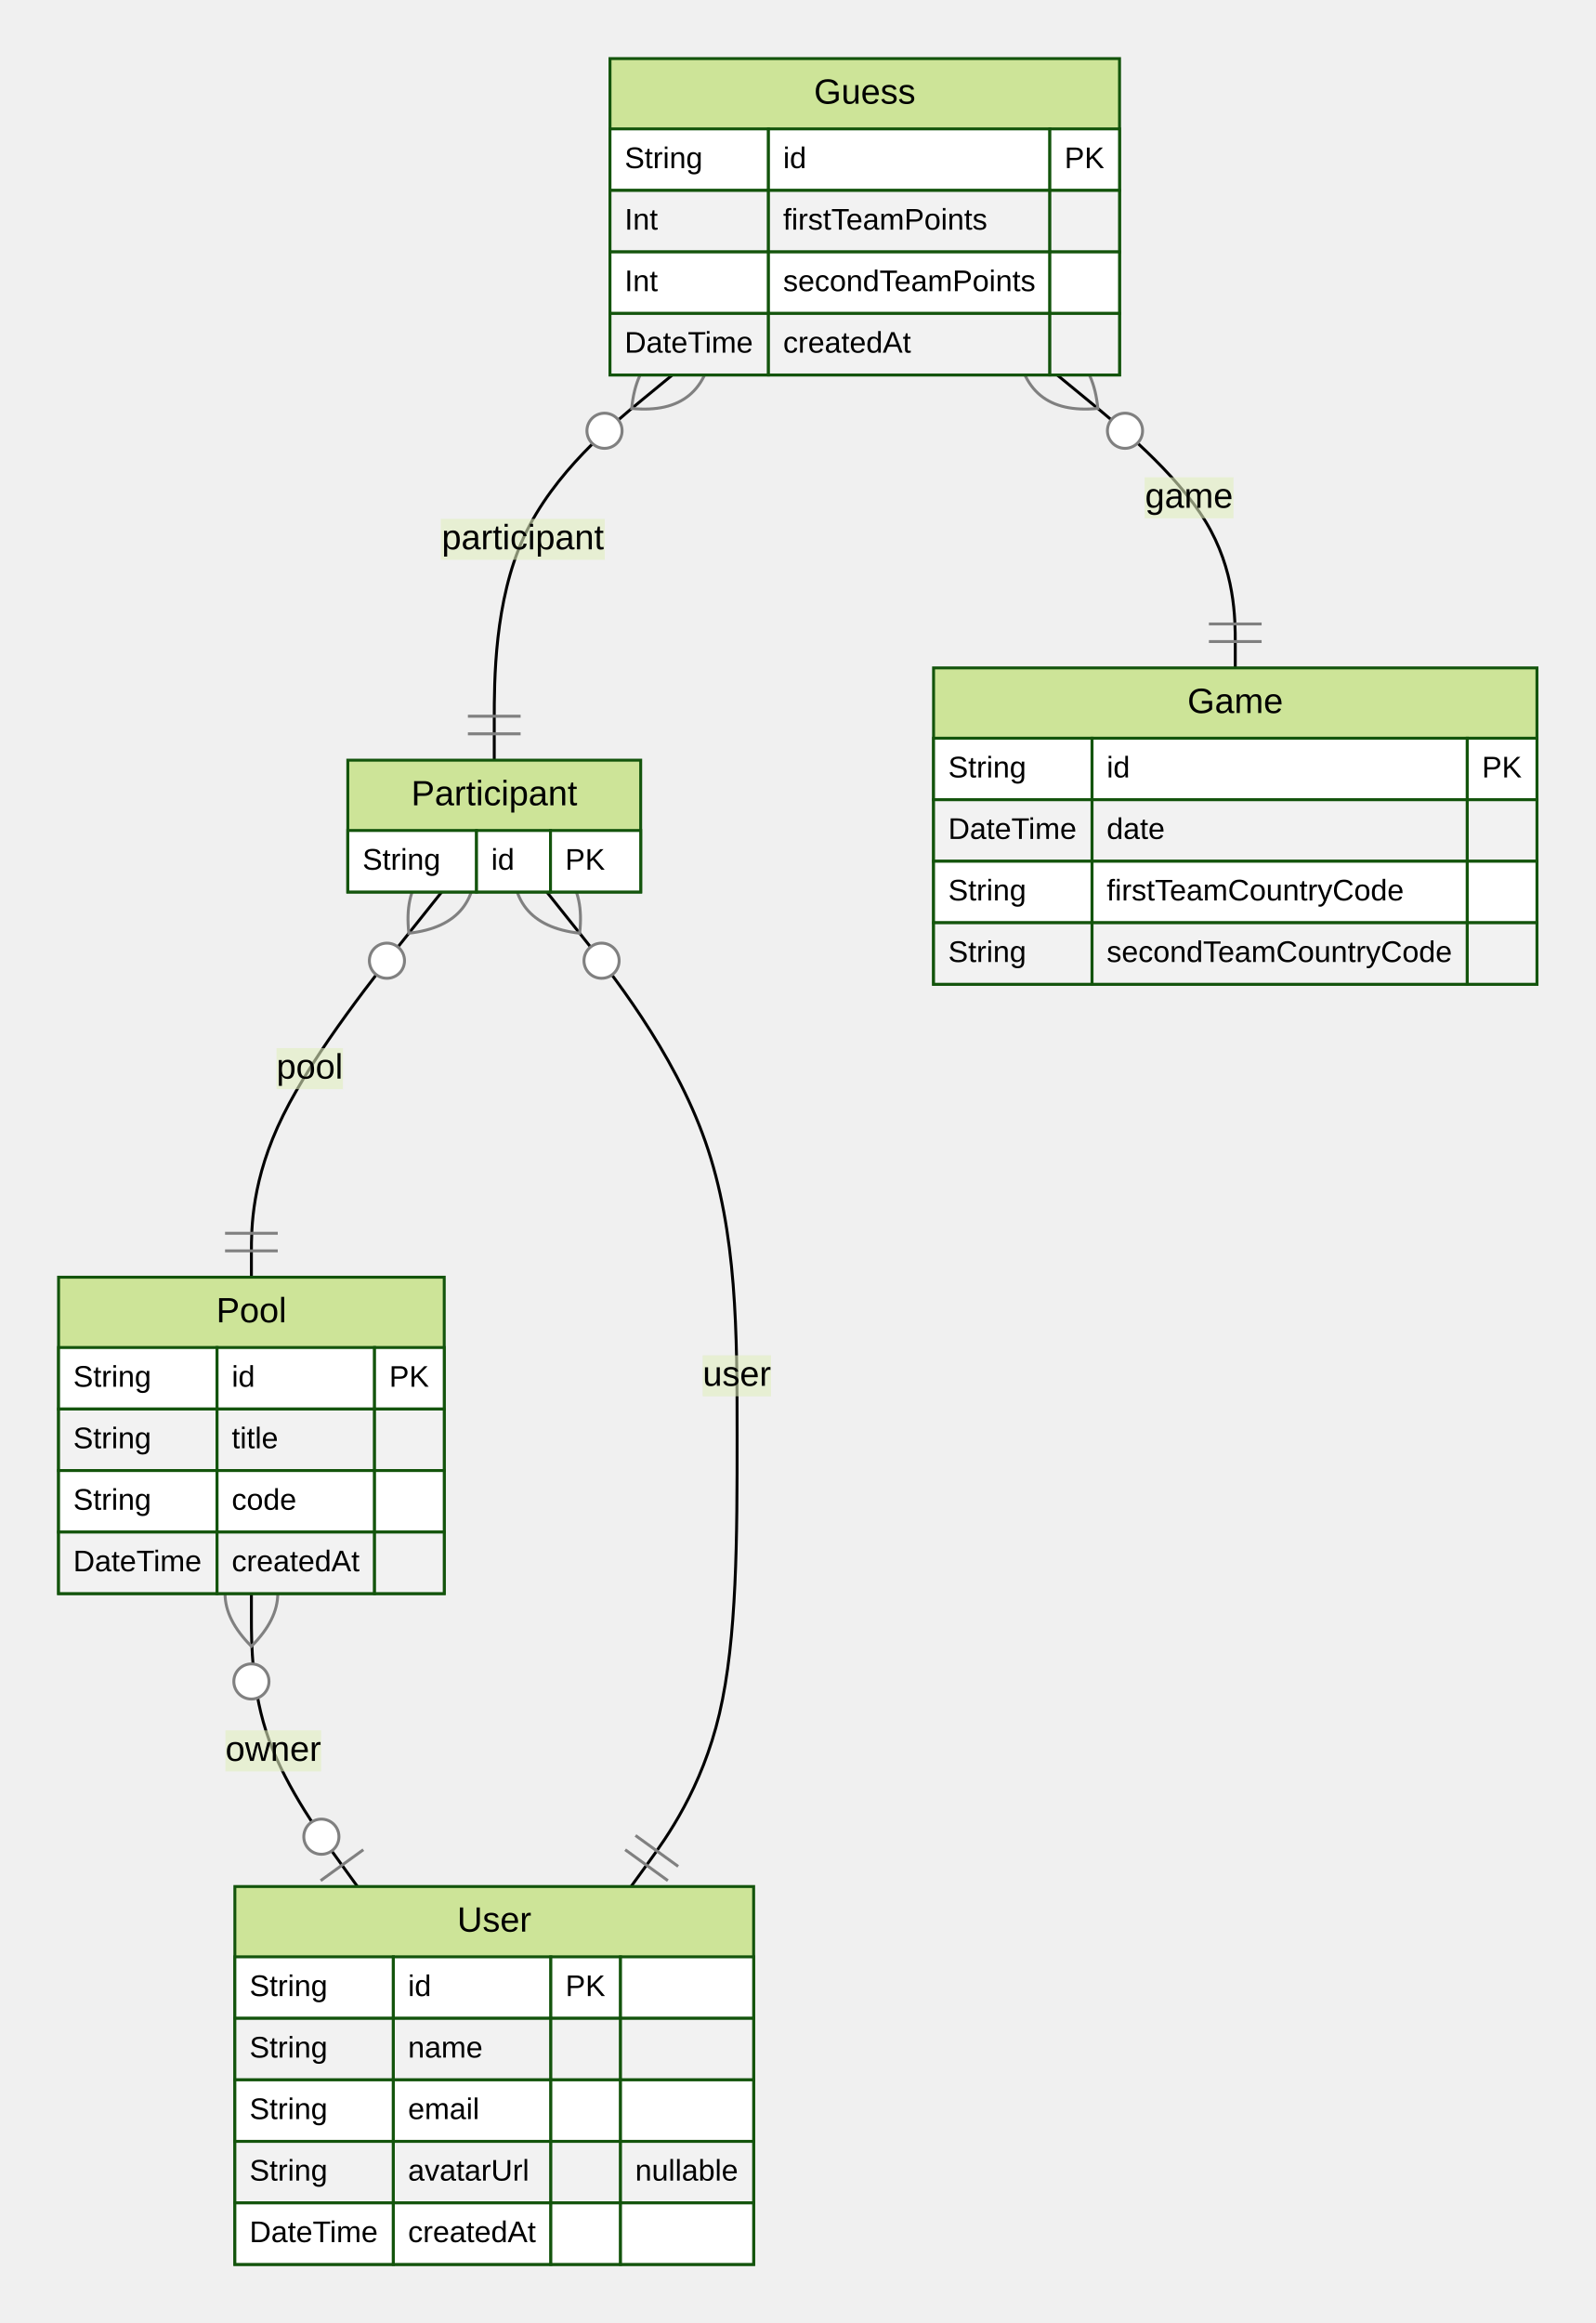
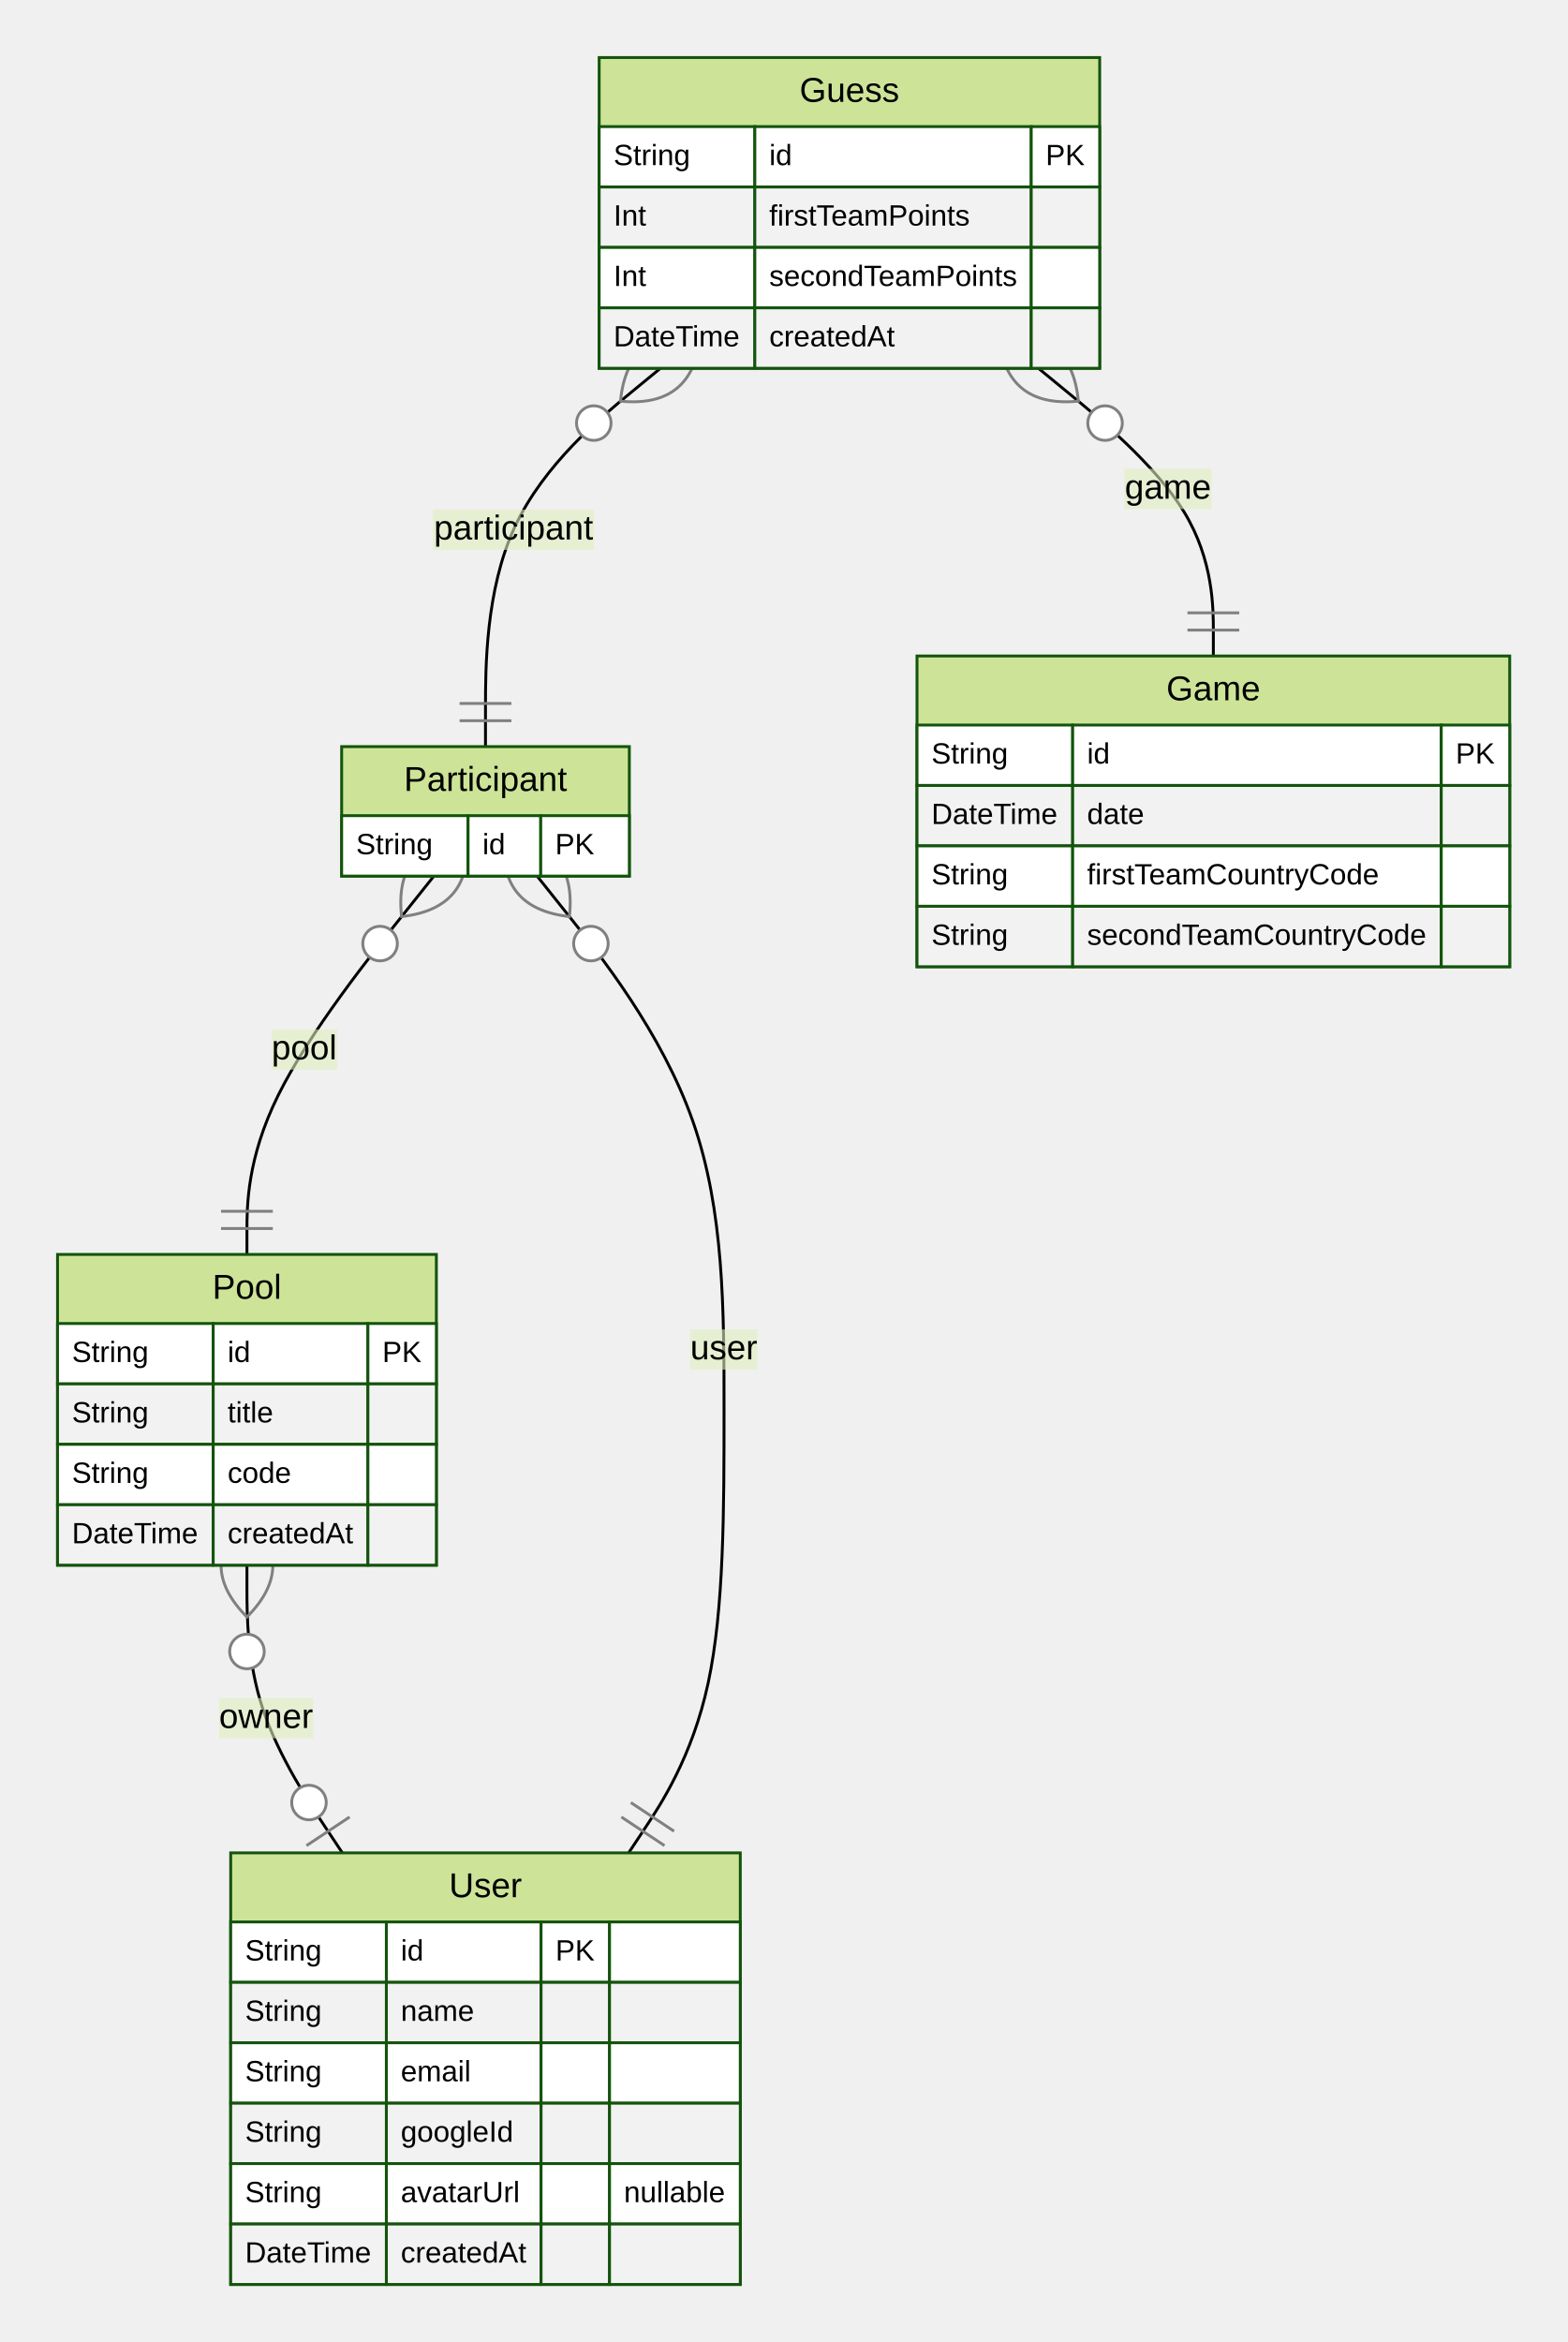
- <svg xmlns="http://www.w3.org/2000/svg" aria-labelledby="chart-title-mermaid-0 chart-desc-mermaid-0" role="img" viewBox="0 0 544.791 793" style="max-width: 544.791px; background-color: white;" width="100%" id="mermaid-0">
+ <svg xmlns="http://www.w3.org/2000/svg" aria-labelledby="chart-title-mermaid-0 chart-desc-mermaid-0" role="img" viewBox="0 0 544.791 814" style="max-width: 544.791px; background-color: white;" width="100%" id="mermaid-0">
  <style>#mermaid-0 {font-family:"trebuchet ms",verdana,arial,sans-serif;font-size:16px;fill:#000000;}#mermaid-0 .error-icon{fill:#552222;}#mermaid-0 .error-text{fill:#552222;stroke:#552222;}#mermaid-0 .edge-thickness-normal{stroke-width:2px;}#mermaid-0 .edge-thickness-thick{stroke-width:3.5px;}#mermaid-0 .edge-pattern-solid{stroke-dasharray:0;}#mermaid-0 .edge-pattern-dashed{stroke-dasharray:3;}#mermaid-0 .edge-pattern-dotted{stroke-dasharray:2;}#mermaid-0 .marker{fill:#000000;stroke:#000000;}#mermaid-0 .marker.cross{stroke:#000000;}#mermaid-0 svg{font-family:"trebuchet ms",verdana,arial,sans-serif;font-size:16px;}#mermaid-0 .entityBox{fill:#cde498;stroke:#13540c;}#mermaid-0 .attributeBoxOdd{fill:#ffffff;stroke:#13540c;}#mermaid-0 .attributeBoxEven{fill:#f2f2f2;stroke:#13540c;}#mermaid-0 .relationshipLabelBox{fill:hsl(78.158, 58.462%, 84.51%);opacity:0.7;background-color:hsl(78.158, 58.462%, 84.51%);}#mermaid-0 .relationshipLabelBox rect{opacity:0.5;}#mermaid-0 .relationshipLine{stroke:#000000;}#mermaid-0 :root{--mermaid-font-family:"trebuchet ms",verdana,arial,sans-serif;}</style>
  <g />
  <defs>
    <marker orient="auto" markerHeight="18" markerWidth="18" refY="9" refX="0" id="ONLY_ONE_START">
      <path d="M9,0 L9,18 M15,0 L15,18" fill="none" stroke="gray" />
    </marker>
  </defs>
  <defs>
    <marker orient="auto" markerHeight="18" markerWidth="18" refY="9" refX="18" id="ONLY_ONE_END">
      <path d="M3,0 L3,18 M9,0 L9,18" fill="none" stroke="gray" />
    </marker>
  </defs>
  <defs>
    <marker orient="auto" markerHeight="18" markerWidth="30" refY="9" refX="0" id="ZERO_OR_ONE_START">
      <circle r="6" cy="9" cx="21" fill="white" stroke="gray" />
      <path d="M9,0 L9,18" fill="none" stroke="gray" />
    </marker>
  </defs>
  <defs>
    <marker orient="auto" markerHeight="18" markerWidth="30" refY="9" refX="30" id="ZERO_OR_ONE_END">
      <circle r="6" cy="9" cx="9" fill="white" stroke="gray" />
      <path d="M21,0 L21,18" fill="none" stroke="gray" />
    </marker>
  </defs>
  <defs>
    <marker orient="auto" markerHeight="36" markerWidth="45" refY="18" refX="18" id="ONE_OR_MORE_START">
      <path d="M0,18 Q 18,0 36,18 Q 18,36 0,18 M42,9 L42,27" fill="none" stroke="gray" />
    </marker>
  </defs>
  <defs>
    <marker orient="auto" markerHeight="36" markerWidth="45" refY="18" refX="27" id="ONE_OR_MORE_END">
      <path d="M3,9 L3,27 M9,18 Q27,0 45,18 Q27,36 9,18" fill="none" stroke="gray" />
    </marker>
  </defs>
  <defs>
    <marker orient="auto" markerHeight="36" markerWidth="57" refY="18" refX="18" id="ZERO_OR_MORE_START">
      <circle r="6" cy="18" cx="48" fill="white" stroke="gray" />
      <path d="M0,18 Q18,0 36,18 Q18,36 0,18" fill="none" stroke="gray" />
    </marker>
  </defs>
  <defs>
    <marker orient="auto" markerHeight="36" markerWidth="57" refY="18" refX="39" id="ZERO_OR_MORE_END">
      <circle r="6" cy="18" cx="9" fill="white" stroke="gray" />
      <path d="M21,18 Q39,0 57,18 Q39,36 21,18" fill="none" stroke="gray" />
    </marker>
  </defs>
-   <path marker-start="url(#ZERO_OR_MORE_START)" marker-end="url(#ZERO_OR_ONE_END)" fill="none" stroke="gray" d="M85.841,544L85.841,552.333C85.841,560.667,85.841,577.333,91.876,594C97.911,610.667,109.981,627.333,116.016,635.667L122.051,644" class="er relationshipLine" />
+   <path marker-start="url(#ZERO_OR_MORE_START)" marker-end="url(#ZERO_OR_ONE_END)" fill="none" stroke="gray" d="M85.841,544L85.841,552.333C85.841,560.667,85.841,577.333,91.37,594C96.898,610.667,107.954,627.333,113.482,635.667L119.01,644" class="er relationshipLine" />
  <path marker-start="url(#ZERO_OR_MORE_START)" marker-end="url(#ONLY_ONE_END)" fill="none" stroke="gray" d="M150.823,304.5L139.992,318.083C129.162,331.667,107.502,358.833,96.672,380.75C85.841,402.667,85.841,419.333,85.841,427.667L85.841,436" class="er relationshipLine" />
-   <path marker-start="url(#ZERO_OR_MORE_START)" marker-end="url(#ONLY_ONE_END)" fill="none" stroke="gray" d="M186.702,304.5L197.532,318.083C208.362,331.667,230.023,358.833,240.853,389.75C251.683,420.667,251.683,455.333,251.683,490C251.683,524.667,251.683,559.333,245.648,585C239.613,610.667,227.543,627.333,221.508,635.667L215.473,644" class="er relationshipLine" />
+   <path marker-start="url(#ZERO_OR_MORE_START)" marker-end="url(#ONLY_ONE_END)" fill="none" stroke="gray" d="M186.702,304.5L197.532,318.083C208.362,331.667,230.023,358.833,240.853,389.75C251.683,420.667,251.683,455.333,251.683,490C251.683,524.667,251.683,559.333,246.155,585C240.627,610.667,229.571,627.333,224.043,635.667L218.515,644" class="er relationshipLine" />
  <path marker-start="url(#ZERO_OR_MORE_START)" marker-end="url(#ONLY_ONE_END)" fill="none" stroke="gray" d="M229.583,128L219.446,136.333C209.309,144.667,189.036,161.333,178.899,183.25C168.762,205.167,168.762,232.333,168.762,245.917L168.762,259.5" class="er relationshipLine" />
  <path marker-start="url(#ZERO_OR_MORE_START)" marker-end="url(#ONLY_ONE_END)" fill="none" stroke="gray" d="M360.956,128L371.093,136.333C381.23,144.667,401.503,161.333,411.64,178C421.777,194.667,421.777,211.333,421.777,219.667L421.777,228" class="er relationshipLine" />
  <g transform="translate(20,436 )" id="Pool">
    <rect height="108" width="131.683" y="0" x="0" stroke="gray" fill-opacity="100%" fill="honeydew" class="er entityBox" />
    <text transform="translate(65.84149,12)" style="font-family: &quot;trebuchet ms&quot;, verdana, arial, sans-serif;; font-size: 12px" text-anchor="middle" dominant-baseline="middle" y="0" x="0" id="entity-Pool" class="er entityLabel">Pool</text>
    <rect height="21" width="54.113" y="24" x="0" stroke="gray" fill-opacity="100%" fill="honeydew" class="er attributeBoxOdd" />
    <text transform="translate(5,34.5)" style="font-family: &quot;trebuchet ms&quot;, verdana, arial, sans-serif;; font-size: 10.2px" text-anchor="left" dominant-baseline="middle" y="0" x="0" id="entity-Pool-attr-1-type" class="er entityLabel">String</text>
    <rect height="21" width="53.775" y="24" x="54.113" stroke="gray" fill-opacity="100%" fill="honeydew" class="er attributeBoxOdd" />
    <text transform="translate(59.11313,34.5)" style="font-family: &quot;trebuchet ms&quot;, verdana, arial, sans-serif;; font-size: 10.2px" text-anchor="left" dominant-baseline="middle" y="0" x="0" id="entity-Pool-attr-1-name" class="er entityLabel">id</text>
    <rect height="21" width="23.795" y="24" x="107.888" stroke="gray" fill-opacity="100%" fill="honeydew" class="er attributeBoxOdd" />
    <text transform="translate(112.888,34.5)" style="font-family: &quot;trebuchet ms&quot;, verdana, arial, sans-serif;; font-size: 10.2px" text-anchor="left" dominant-baseline="middle" y="0" x="0" id="entity-Pool-attr-1-key" class="er entityLabel">PK</text>
    <rect height="21" width="54.113" y="45" x="0" stroke="gray" fill-opacity="100%" fill="honeydew" class="er attributeBoxEven" />
    <text transform="translate(5,55.5)" style="font-family: &quot;trebuchet ms&quot;, verdana, arial, sans-serif;; font-size: 10.2px" text-anchor="left" dominant-baseline="middle" y="0" x="0" id="entity-Pool-attr-2-type" class="er entityLabel">String</text>
    <rect height="21" width="53.775" y="45" x="54.113" stroke="gray" fill-opacity="100%" fill="honeydew" class="er attributeBoxEven" />
    <text transform="translate(59.11313,55.5)" style="font-family: &quot;trebuchet ms&quot;, verdana, arial, sans-serif;; font-size: 10.2px" text-anchor="left" dominant-baseline="middle" y="0" x="0" id="entity-Pool-attr-2-name" class="er entityLabel">title</text>
    <rect height="21" width="23.795" y="45" x="107.888" stroke="gray" fill-opacity="100%" fill="honeydew" class="er attributeBoxEven" />
    <text transform="translate(112.888,55.5)" style="font-family: &quot;trebuchet ms&quot;, verdana, arial, sans-serif;; font-size: 10.2px" text-anchor="left" dominant-baseline="middle" y="0" x="0" id="entity-Pool-attr-2-key" class="er entityLabel" />
    <rect height="21" width="54.113" y="66" x="0" stroke="gray" fill-opacity="100%" fill="honeydew" class="er attributeBoxOdd" />
    <text transform="translate(5,76.5)" style="font-family: &quot;trebuchet ms&quot;, verdana, arial, sans-serif;; font-size: 10.2px" text-anchor="left" dominant-baseline="middle" y="0" x="0" id="entity-Pool-attr-3-type" class="er entityLabel">String</text>
    <rect height="21" width="53.775" y="66" x="54.113" stroke="gray" fill-opacity="100%" fill="honeydew" class="er attributeBoxOdd" />
    <text transform="translate(59.11313,76.5)" style="font-family: &quot;trebuchet ms&quot;, verdana, arial, sans-serif;; font-size: 10.2px" text-anchor="left" dominant-baseline="middle" y="0" x="0" id="entity-Pool-attr-3-name" class="er entityLabel">code</text>
    <rect height="21" width="23.795" y="66" x="107.888" stroke="gray" fill-opacity="100%" fill="honeydew" class="er attributeBoxOdd" />
    <text transform="translate(112.888,76.5)" style="font-family: &quot;trebuchet ms&quot;, verdana, arial, sans-serif;; font-size: 10.2px" text-anchor="left" dominant-baseline="middle" y="0" x="0" id="entity-Pool-attr-3-key" class="er entityLabel" />
    <rect height="21" width="54.113" y="87" x="0" stroke="gray" fill-opacity="100%" fill="honeydew" class="er attributeBoxEven" />
    <text transform="translate(5,97.5)" style="font-family: &quot;trebuchet ms&quot;, verdana, arial, sans-serif;; font-size: 10.2px" text-anchor="left" dominant-baseline="middle" y="0" x="0" id="entity-Pool-attr-4-type" class="er entityLabel">DateTime</text>
    <rect height="21" width="53.775" y="87" x="54.113" stroke="gray" fill-opacity="100%" fill="honeydew" class="er attributeBoxEven" />
    <text transform="translate(59.11313,97.5)" style="font-family: &quot;trebuchet ms&quot;, verdana, arial, sans-serif;; font-size: 10.2px" text-anchor="left" dominant-baseline="middle" y="0" x="0" id="entity-Pool-attr-4-name" class="er entityLabel">createdAt</text>
    <rect height="21" width="23.795" y="87" x="107.888" stroke="gray" fill-opacity="100%" fill="honeydew" class="er attributeBoxEven" />
    <text transform="translate(112.888,97.5)" style="font-family: &quot;trebuchet ms&quot;, verdana, arial, sans-serif;; font-size: 10.2px" text-anchor="left" dominant-baseline="middle" y="0" x="0" id="entity-Pool-attr-4-key" class="er entityLabel" />
  </g>
  <g transform="translate(118.7622,259.5 )" id="Participant">
    <rect height="45" width="100" y="0" x="0" stroke="gray" fill-opacity="100%" fill="honeydew" class="er entityBox" />
    <text transform="translate(50,12)" style="font-family: &quot;trebuchet ms&quot;, verdana, arial, sans-serif;; font-size: 12px" text-anchor="middle" dominant-baseline="middle" y="0" x="0" id="entity-Participant" class="er entityLabel">Participant</text>
    <rect height="21" width="43.945" y="24" x="0" stroke="gray" fill-opacity="100%" fill="honeydew" class="er attributeBoxOdd" />
    <text transform="translate(5,34.5)" style="font-family: &quot;trebuchet ms&quot;, verdana, arial, sans-serif;; font-size: 10.2px" text-anchor="left" dominant-baseline="middle" y="0" x="0" id="entity-Participant-attr-1-type" class="er entityLabel">String</text>
    <rect height="21" width="25.262" y="24" x="43.945" stroke="gray" fill-opacity="100%" fill="honeydew" class="er attributeBoxOdd" />
    <text transform="translate(48.94526,34.5)" style="font-family: &quot;trebuchet ms&quot;, verdana, arial, sans-serif;; font-size: 10.2px" text-anchor="left" dominant-baseline="middle" y="0" x="0" id="entity-Participant-attr-1-name" class="er entityLabel">id</text>
    <rect height="21" width="30.793" y="24" x="69.207" stroke="gray" fill-opacity="100%" fill="honeydew" class="er attributeBoxOdd" />
    <text transform="translate(74.20681,34.5)" style="font-family: &quot;trebuchet ms&quot;, verdana, arial, sans-serif;; font-size: 10.2px" text-anchor="left" dominant-baseline="middle" y="0" x="0" id="entity-Participant-attr-1-key" class="er entityLabel">PK</text>
  </g>
  <g transform="translate(80.19414,644 )" id="User">
-     <rect height="129" width="177.136" y="0" x="0" stroke="gray" fill-opacity="100%" fill="honeydew" class="er entityBox" />
+     <rect height="150" width="177.136" y="0" x="0" stroke="gray" fill-opacity="100%" fill="honeydew" class="er entityBox" />
    <text transform="translate(88.5681,12)" style="font-family: &quot;trebuchet ms&quot;, verdana, arial, sans-serif;; font-size: 12px" text-anchor="middle" dominant-baseline="middle" y="0" x="0" id="entity-User" class="er entityLabel">User</text>
    <rect height="21" width="54.113" y="24" x="0" stroke="gray" fill-opacity="100%" fill="honeydew" class="er attributeBoxOdd" />
    <text transform="translate(5,34.5)" style="font-family: &quot;trebuchet ms&quot;, verdana, arial, sans-serif;; font-size: 10.2px" text-anchor="left" dominant-baseline="middle" y="0" x="0" id="entity-User-attr-1-type" class="er entityLabel">String</text>
    <rect height="21" width="53.775" y="24" x="54.113" stroke="gray" fill-opacity="100%" fill="honeydew" class="er attributeBoxOdd" />
    <text transform="translate(59.11313,34.5)" style="font-family: &quot;trebuchet ms&quot;, verdana, arial, sans-serif;; font-size: 10.2px" text-anchor="left" dominant-baseline="middle" y="0" x="0" id="entity-User-attr-1-name" class="er entityLabel">id</text>
    <rect height="21" width="23.795" y="24" x="107.888" stroke="gray" fill-opacity="100%" fill="honeydew" class="er attributeBoxOdd" />
    <text transform="translate(112.888,34.5)" style="font-family: &quot;trebuchet ms&quot;, verdana, arial, sans-serif;; font-size: 10.2px" text-anchor="left" dominant-baseline="middle" y="0" x="0" id="entity-User-attr-1-key" class="er entityLabel">PK</text>
    <rect height="21" width="45.453" y="24" x="131.683" stroke="gray" fill-opacity="100%" fill="honeydew" class="er attributeBoxOdd" />
    <text transform="translate(136.683,34.5)" style="font-family: &quot;trebuchet ms&quot;, verdana, arial, sans-serif;; font-size: 10.2px" text-anchor="left" dominant-baseline="middle" y="0" x="0" id="entity-User-attr-1-comment" class="er entityLabel" />
    <rect height="21" width="54.113" y="45" x="0" stroke="gray" fill-opacity="100%" fill="honeydew" class="er attributeBoxEven" />
    <text transform="translate(5,55.5)" style="font-family: &quot;trebuchet ms&quot;, verdana, arial, sans-serif;; font-size: 10.2px" text-anchor="left" dominant-baseline="middle" y="0" x="0" id="entity-User-attr-2-type" class="er entityLabel">String</text>
    <rect height="21" width="53.775" y="45" x="54.113" stroke="gray" fill-opacity="100%" fill="honeydew" class="er attributeBoxEven" />
    <text transform="translate(59.11313,55.5)" style="font-family: &quot;trebuchet ms&quot;, verdana, arial, sans-serif;; font-size: 10.2px" text-anchor="left" dominant-baseline="middle" y="0" x="0" id="entity-User-attr-2-name" class="er entityLabel">name</text>
    <rect height="21" width="23.795" y="45" x="107.888" stroke="gray" fill-opacity="100%" fill="honeydew" class="er attributeBoxEven" />
    <text transform="translate(112.888,55.5)" style="font-family: &quot;trebuchet ms&quot;, verdana, arial, sans-serif;; font-size: 10.2px" text-anchor="left" dominant-baseline="middle" y="0" x="0" id="entity-User-attr-2-key" class="er entityLabel" />
    <rect height="21" width="45.453" y="45" x="131.683" stroke="gray" fill-opacity="100%" fill="honeydew" class="er attributeBoxEven" />
    <text transform="translate(136.683,55.5)" style="font-family: &quot;trebuchet ms&quot;, verdana, arial, sans-serif;; font-size: 10.2px" text-anchor="left" dominant-baseline="middle" y="0" x="0" id="entity-User-attr-2-comment" class="er entityLabel" />
    <rect height="21" width="54.113" y="66" x="0" stroke="gray" fill-opacity="100%" fill="honeydew" class="er attributeBoxOdd" />
    <text transform="translate(5,76.5)" style="font-family: &quot;trebuchet ms&quot;, verdana, arial, sans-serif;; font-size: 10.2px" text-anchor="left" dominant-baseline="middle" y="0" x="0" id="entity-User-attr-3-type" class="er entityLabel">String</text>
    <rect height="21" width="53.775" y="66" x="54.113" stroke="gray" fill-opacity="100%" fill="honeydew" class="er attributeBoxOdd" />
    <text transform="translate(59.11313,76.5)" style="font-family: &quot;trebuchet ms&quot;, verdana, arial, sans-serif;; font-size: 10.2px" text-anchor="left" dominant-baseline="middle" y="0" x="0" id="entity-User-attr-3-name" class="er entityLabel">email</text>
    <rect height="21" width="23.795" y="66" x="107.888" stroke="gray" fill-opacity="100%" fill="honeydew" class="er attributeBoxOdd" />
    <text transform="translate(112.888,76.5)" style="font-family: &quot;trebuchet ms&quot;, verdana, arial, sans-serif;; font-size: 10.2px" text-anchor="left" dominant-baseline="middle" y="0" x="0" id="entity-User-attr-3-key" class="er entityLabel" />
    <rect height="21" width="45.453" y="66" x="131.683" stroke="gray" fill-opacity="100%" fill="honeydew" class="er attributeBoxOdd" />
    <text transform="translate(136.683,76.5)" style="font-family: &quot;trebuchet ms&quot;, verdana, arial, sans-serif;; font-size: 10.2px" text-anchor="left" dominant-baseline="middle" y="0" x="0" id="entity-User-attr-3-comment" class="er entityLabel" />
    <rect height="21" width="54.113" y="87" x="0" stroke="gray" fill-opacity="100%" fill="honeydew" class="er attributeBoxEven" />
    <text transform="translate(5,97.5)" style="font-family: &quot;trebuchet ms&quot;, verdana, arial, sans-serif;; font-size: 10.2px" text-anchor="left" dominant-baseline="middle" y="0" x="0" id="entity-User-attr-4-type" class="er entityLabel">String</text>
    <rect height="21" width="53.775" y="87" x="54.113" stroke="gray" fill-opacity="100%" fill="honeydew" class="er attributeBoxEven" />
-     <text transform="translate(59.11313,97.5)" style="font-family: &quot;trebuchet ms&quot;, verdana, arial, sans-serif;; font-size: 10.2px" text-anchor="left" dominant-baseline="middle" y="0" x="0" id="entity-User-attr-4-name" class="er entityLabel">avatarUrl</text>
+     <text transform="translate(59.11313,97.5)" style="font-family: &quot;trebuchet ms&quot;, verdana, arial, sans-serif;; font-size: 10.2px" text-anchor="left" dominant-baseline="middle" y="0" x="0" id="entity-User-attr-4-name" class="er entityLabel">googleId</text>
    <rect height="21" width="23.795" y="87" x="107.888" stroke="gray" fill-opacity="100%" fill="honeydew" class="er attributeBoxEven" />
    <text transform="translate(112.888,97.5)" style="font-family: &quot;trebuchet ms&quot;, verdana, arial, sans-serif;; font-size: 10.2px" text-anchor="left" dominant-baseline="middle" y="0" x="0" id="entity-User-attr-4-key" class="er entityLabel" />
    <rect height="21" width="45.453" y="87" x="131.683" stroke="gray" fill-opacity="100%" fill="honeydew" class="er attributeBoxEven" />
-     <text transform="translate(136.683,97.5)" style="font-family: &quot;trebuchet ms&quot;, verdana, arial, sans-serif;; font-size: 10.2px" text-anchor="left" dominant-baseline="middle" y="0" x="0" id="entity-User-attr-4-comment" class="er entityLabel">nullable</text>
+     <text transform="translate(136.683,97.5)" style="font-family: &quot;trebuchet ms&quot;, verdana, arial, sans-serif;; font-size: 10.2px" text-anchor="left" dominant-baseline="middle" y="0" x="0" id="entity-User-attr-4-comment" class="er entityLabel" />
    <rect height="21" width="54.113" y="108" x="0" stroke="gray" fill-opacity="100%" fill="honeydew" class="er attributeBoxOdd" />
-     <text transform="translate(5,118.5)" style="font-family: &quot;trebuchet ms&quot;, verdana, arial, sans-serif;; font-size: 10.2px" text-anchor="left" dominant-baseline="middle" y="0" x="0" id="entity-User-attr-5-type" class="er entityLabel">DateTime</text>
+     <text transform="translate(5,118.5)" style="font-family: &quot;trebuchet ms&quot;, verdana, arial, sans-serif;; font-size: 10.2px" text-anchor="left" dominant-baseline="middle" y="0" x="0" id="entity-User-attr-5-type" class="er entityLabel">String</text>
    <rect height="21" width="53.775" y="108" x="54.113" stroke="gray" fill-opacity="100%" fill="honeydew" class="er attributeBoxOdd" />
-     <text transform="translate(59.11313,118.5)" style="font-family: &quot;trebuchet ms&quot;, verdana, arial, sans-serif;; font-size: 10.2px" text-anchor="left" dominant-baseline="middle" y="0" x="0" id="entity-User-attr-5-name" class="er entityLabel">createdAt</text>
+     <text transform="translate(59.11313,118.5)" style="font-family: &quot;trebuchet ms&quot;, verdana, arial, sans-serif;; font-size: 10.2px" text-anchor="left" dominant-baseline="middle" y="0" x="0" id="entity-User-attr-5-name" class="er entityLabel">avatarUrl</text>
    <rect height="21" width="23.795" y="108" x="107.888" stroke="gray" fill-opacity="100%" fill="honeydew" class="er attributeBoxOdd" />
    <text transform="translate(112.888,118.5)" style="font-family: &quot;trebuchet ms&quot;, verdana, arial, sans-serif;; font-size: 10.2px" text-anchor="left" dominant-baseline="middle" y="0" x="0" id="entity-User-attr-5-key" class="er entityLabel" />
    <rect height="21" width="45.453" y="108" x="131.683" stroke="gray" fill-opacity="100%" fill="honeydew" class="er attributeBoxOdd" />
-     <text transform="translate(136.683,118.5)" style="font-family: &quot;trebuchet ms&quot;, verdana, arial, sans-serif;; font-size: 10.2px" text-anchor="left" dominant-baseline="middle" y="0" x="0" id="entity-User-attr-5-comment" class="er entityLabel" />
+     <text transform="translate(136.683,118.5)" style="font-family: &quot;trebuchet ms&quot;, verdana, arial, sans-serif;; font-size: 10.2px" text-anchor="left" dominant-baseline="middle" y="0" x="0" id="entity-User-attr-5-comment" class="er entityLabel">nullable</text>
+     <rect height="21" width="54.113" y="129" x="0" stroke="gray" fill-opacity="100%" fill="honeydew" class="er attributeBoxEven" />
+     <text transform="translate(5,139.5)" style="font-family: &quot;trebuchet ms&quot;, verdana, arial, sans-serif;; font-size: 10.2px" text-anchor="left" dominant-baseline="middle" y="0" x="0" id="entity-User-attr-6-type" class="er entityLabel">DateTime</text>
+     <rect height="21" width="53.775" y="129" x="54.113" stroke="gray" fill-opacity="100%" fill="honeydew" class="er attributeBoxEven" />
+     <text transform="translate(59.11313,139.5)" style="font-family: &quot;trebuchet ms&quot;, verdana, arial, sans-serif;; font-size: 10.2px" text-anchor="left" dominant-baseline="middle" y="0" x="0" id="entity-User-attr-6-name" class="er entityLabel">createdAt</text>
+     <rect height="21" width="23.795" y="129" x="107.888" stroke="gray" fill-opacity="100%" fill="honeydew" class="er attributeBoxEven" />
+     <text transform="translate(112.888,139.5)" style="font-family: &quot;trebuchet ms&quot;, verdana, arial, sans-serif;; font-size: 10.2px" text-anchor="left" dominant-baseline="middle" y="0" x="0" id="entity-User-attr-6-key" class="er entityLabel" />
+     <rect height="21" width="45.453" y="129" x="131.683" stroke="gray" fill-opacity="100%" fill="honeydew" class="er attributeBoxEven" />
+     <text transform="translate(136.683,139.5)" style="font-family: &quot;trebuchet ms&quot;, verdana, arial, sans-serif;; font-size: 10.2px" text-anchor="left" dominant-baseline="middle" y="0" x="0" id="entity-User-attr-6-comment" class="er entityLabel" />
  </g>
  <g transform="translate(318.7622,228 )" id="Game">
    <rect height="108" width="206.029" y="0" x="0" stroke="gray" fill-opacity="100%" fill="honeydew" class="er entityBox" />
    <text transform="translate(103.0145,12)" style="font-family: &quot;trebuchet ms&quot;, verdana, arial, sans-serif;; font-size: 12px" text-anchor="middle" dominant-baseline="middle" y="0" x="0" id="entity-Game" class="er entityLabel">Game</text>
    <rect height="21" width="54.113" y="24" x="0" stroke="gray" fill-opacity="100%" fill="honeydew" class="er attributeBoxOdd" />
    <text transform="translate(5,34.5)" style="font-family: &quot;trebuchet ms&quot;, verdana, arial, sans-serif;; font-size: 10.2px" text-anchor="left" dominant-baseline="middle" y="0" x="0" id="entity-Game-attr-1-type" class="er entityLabel">String</text>
    <rect height="21" width="128.121" y="24" x="54.113" stroke="gray" fill-opacity="100%" fill="honeydew" class="er attributeBoxOdd" />
    <text transform="translate(59.11313,34.5)" style="font-family: &quot;trebuchet ms&quot;, verdana, arial, sans-serif;; font-size: 10.2px" text-anchor="left" dominant-baseline="middle" y="0" x="0" id="entity-Game-attr-1-name" class="er entityLabel">id</text>
    <rect height="21" width="23.795" y="24" x="182.234" stroke="gray" fill-opacity="100%" fill="honeydew" class="er attributeBoxOdd" />
    <text transform="translate(187.2339,34.5)" style="font-family: &quot;trebuchet ms&quot;, verdana, arial, sans-serif;; font-size: 10.2px" text-anchor="left" dominant-baseline="middle" y="0" x="0" id="entity-Game-attr-1-key" class="er entityLabel">PK</text>
    <rect height="21" width="54.113" y="45" x="0" stroke="gray" fill-opacity="100%" fill="honeydew" class="er attributeBoxEven" />
    <text transform="translate(5,55.5)" style="font-family: &quot;trebuchet ms&quot;, verdana, arial, sans-serif;; font-size: 10.2px" text-anchor="left" dominant-baseline="middle" y="0" x="0" id="entity-Game-attr-2-type" class="er entityLabel">DateTime</text>
    <rect height="21" width="128.121" y="45" x="54.113" stroke="gray" fill-opacity="100%" fill="honeydew" class="er attributeBoxEven" />
    <text transform="translate(59.11313,55.5)" style="font-family: &quot;trebuchet ms&quot;, verdana, arial, sans-serif;; font-size: 10.2px" text-anchor="left" dominant-baseline="middle" y="0" x="0" id="entity-Game-attr-2-name" class="er entityLabel">date</text>
    <rect height="21" width="23.795" y="45" x="182.234" stroke="gray" fill-opacity="100%" fill="honeydew" class="er attributeBoxEven" />
    <text transform="translate(187.2339,55.5)" style="font-family: &quot;trebuchet ms&quot;, verdana, arial, sans-serif;; font-size: 10.2px" text-anchor="left" dominant-baseline="middle" y="0" x="0" id="entity-Game-attr-2-key" class="er entityLabel" />
    <rect height="21" width="54.113" y="66" x="0" stroke="gray" fill-opacity="100%" fill="honeydew" class="er attributeBoxOdd" />
    <text transform="translate(5,76.5)" style="font-family: &quot;trebuchet ms&quot;, verdana, arial, sans-serif;; font-size: 10.2px" text-anchor="left" dominant-baseline="middle" y="0" x="0" id="entity-Game-attr-3-type" class="er entityLabel">String</text>
    <rect height="21" width="128.121" y="66" x="54.113" stroke="gray" fill-opacity="100%" fill="honeydew" class="er attributeBoxOdd" />
    <text transform="translate(59.11313,76.5)" style="font-family: &quot;trebuchet ms&quot;, verdana, arial, sans-serif;; font-size: 10.2px" text-anchor="left" dominant-baseline="middle" y="0" x="0" id="entity-Game-attr-3-name" class="er entityLabel">firstTeamCountryCode</text>
    <rect height="21" width="23.795" y="66" x="182.234" stroke="gray" fill-opacity="100%" fill="honeydew" class="er attributeBoxOdd" />
    <text transform="translate(187.2339,76.5)" style="font-family: &quot;trebuchet ms&quot;, verdana, arial, sans-serif;; font-size: 10.2px" text-anchor="left" dominant-baseline="middle" y="0" x="0" id="entity-Game-attr-3-key" class="er entityLabel" />
    <rect height="21" width="54.113" y="87" x="0" stroke="gray" fill-opacity="100%" fill="honeydew" class="er attributeBoxEven" />
    <text transform="translate(5,97.5)" style="font-family: &quot;trebuchet ms&quot;, verdana, arial, sans-serif;; font-size: 10.2px" text-anchor="left" dominant-baseline="middle" y="0" x="0" id="entity-Game-attr-4-type" class="er entityLabel">String</text>
    <rect height="21" width="128.121" y="87" x="54.113" stroke="gray" fill-opacity="100%" fill="honeydew" class="er attributeBoxEven" />
    <text transform="translate(59.11313,97.5)" style="font-family: &quot;trebuchet ms&quot;, verdana, arial, sans-serif;; font-size: 10.2px" text-anchor="left" dominant-baseline="middle" y="0" x="0" id="entity-Game-attr-4-name" class="er entityLabel">secondTeamCountryCode</text>
    <rect height="21" width="23.795" y="87" x="182.234" stroke="gray" fill-opacity="100%" fill="honeydew" class="er attributeBoxEven" />
    <text transform="translate(187.2339,97.5)" style="font-family: &quot;trebuchet ms&quot;, verdana, arial, sans-serif;; font-size: 10.2px" text-anchor="left" dominant-baseline="middle" y="0" x="0" id="entity-Game-attr-4-key" class="er entityLabel" />
  </g>
  <g transform="translate(208.2763,20 )" id="Guess">
    <rect height="108" width="173.986" y="0" x="0" stroke="gray" fill-opacity="100%" fill="honeydew" class="er entityBox" />
    <text transform="translate(86.99312,12)" style="font-family: &quot;trebuchet ms&quot;, verdana, arial, sans-serif;; font-size: 12px" text-anchor="middle" dominant-baseline="middle" y="0" x="0" id="entity-Guess" class="er entityLabel">Guess</text>
    <rect height="21" width="54.113" y="24" x="0" stroke="gray" fill-opacity="100%" fill="honeydew" class="er attributeBoxOdd" />
    <text transform="translate(5,34.5)" style="font-family: &quot;trebuchet ms&quot;, verdana, arial, sans-serif;; font-size: 10.2px" text-anchor="left" dominant-baseline="middle" y="0" x="0" id="entity-Guess-attr-1-type" class="er entityLabel">String</text>
    <rect height="21" width="96.078" y="24" x="54.113" stroke="gray" fill-opacity="100%" fill="honeydew" class="er attributeBoxOdd" />
    <text transform="translate(59.11313,34.5)" style="font-family: &quot;trebuchet ms&quot;, verdana, arial, sans-serif;; font-size: 10.2px" text-anchor="left" dominant-baseline="middle" y="0" x="0" id="entity-Guess-attr-1-name" class="er entityLabel">id</text>
    <rect height="21" width="23.795" y="24" x="150.191" stroke="gray" fill-opacity="100%" fill="honeydew" class="er attributeBoxOdd" />
    <text transform="translate(155.1913,34.5)" style="font-family: &quot;trebuchet ms&quot;, verdana, arial, sans-serif;; font-size: 10.2px" text-anchor="left" dominant-baseline="middle" y="0" x="0" id="entity-Guess-attr-1-key" class="er entityLabel">PK</text>
    <rect height="21" width="54.113" y="45" x="0" stroke="gray" fill-opacity="100%" fill="honeydew" class="er attributeBoxEven" />
    <text transform="translate(5,55.5)" style="font-family: &quot;trebuchet ms&quot;, verdana, arial, sans-serif;; font-size: 10.2px" text-anchor="left" dominant-baseline="middle" y="0" x="0" id="entity-Guess-attr-2-type" class="er entityLabel">Int</text>
    <rect height="21" width="96.078" y="45" x="54.113" stroke="gray" fill-opacity="100%" fill="honeydew" class="er attributeBoxEven" />
    <text transform="translate(59.11313,55.5)" style="font-family: &quot;trebuchet ms&quot;, verdana, arial, sans-serif;; font-size: 10.2px" text-anchor="left" dominant-baseline="middle" y="0" x="0" id="entity-Guess-attr-2-name" class="er entityLabel">firstTeamPoints</text>
    <rect height="21" width="23.795" y="45" x="150.191" stroke="gray" fill-opacity="100%" fill="honeydew" class="er attributeBoxEven" />
    <text transform="translate(155.1913,55.5)" style="font-family: &quot;trebuchet ms&quot;, verdana, arial, sans-serif;; font-size: 10.2px" text-anchor="left" dominant-baseline="middle" y="0" x="0" id="entity-Guess-attr-2-key" class="er entityLabel" />
    <rect height="21" width="54.113" y="66" x="0" stroke="gray" fill-opacity="100%" fill="honeydew" class="er attributeBoxOdd" />
    <text transform="translate(5,76.5)" style="font-family: &quot;trebuchet ms&quot;, verdana, arial, sans-serif;; font-size: 10.2px" text-anchor="left" dominant-baseline="middle" y="0" x="0" id="entity-Guess-attr-3-type" class="er entityLabel">Int</text>
    <rect height="21" width="96.078" y="66" x="54.113" stroke="gray" fill-opacity="100%" fill="honeydew" class="er attributeBoxOdd" />
    <text transform="translate(59.11313,76.5)" style="font-family: &quot;trebuchet ms&quot;, verdana, arial, sans-serif;; font-size: 10.2px" text-anchor="left" dominant-baseline="middle" y="0" x="0" id="entity-Guess-attr-3-name" class="er entityLabel">secondTeamPoints</text>
    <rect height="21" width="23.795" y="66" x="150.191" stroke="gray" fill-opacity="100%" fill="honeydew" class="er attributeBoxOdd" />
    <text transform="translate(155.1913,76.5)" style="font-family: &quot;trebuchet ms&quot;, verdana, arial, sans-serif;; font-size: 10.2px" text-anchor="left" dominant-baseline="middle" y="0" x="0" id="entity-Guess-attr-3-key" class="er entityLabel" />
    <rect height="21" width="54.113" y="87" x="0" stroke="gray" fill-opacity="100%" fill="honeydew" class="er attributeBoxEven" />
    <text transform="translate(5,97.5)" style="font-family: &quot;trebuchet ms&quot;, verdana, arial, sans-serif;; font-size: 10.2px" text-anchor="left" dominant-baseline="middle" y="0" x="0" id="entity-Guess-attr-4-type" class="er entityLabel">DateTime</text>
    <rect height="21" width="96.078" y="87" x="54.113" stroke="gray" fill-opacity="100%" fill="honeydew" class="er attributeBoxEven" />
    <text transform="translate(59.11313,97.5)" style="font-family: &quot;trebuchet ms&quot;, verdana, arial, sans-serif;; font-size: 10.2px" text-anchor="left" dominant-baseline="middle" y="0" x="0" id="entity-Guess-attr-4-name" class="er entityLabel">createdAt</text>
    <rect height="21" width="23.795" y="87" x="150.191" stroke="gray" fill-opacity="100%" fill="honeydew" class="er attributeBoxEven" />
    <text transform="translate(155.1913,97.5)" style="font-family: &quot;trebuchet ms&quot;, verdana, arial, sans-serif;; font-size: 10.2px" text-anchor="left" dominant-baseline="middle" y="0" x="0" id="entity-Guess-attr-4-key" class="er entityLabel" />
  </g>
-   <rect fill-opacity="85%" fill="white" height="14" width="32.688" y="590.7" x="76.968" class="er relationshipLabelBox" />
-   <text style="font-family: &quot;trebuchet ms&quot;, verdana, arial, sans-serif;; font-size: 12px" dominant-baseline="middle" text-anchor="middle" y="597.7" x="93.312" id="rel1" class="er relationshipLabel">owner</text>
+   <rect fill-opacity="85%" fill="white" height="14" width="32.688" y="590.185" x="76.147" class="er relationshipLabelBox" />
+   <text style="font-family: &quot;trebuchet ms&quot;, verdana, arial, sans-serif;; font-size: 12px" dominant-baseline="middle" text-anchor="middle" y="597.185" x="92.491" id="rel1" class="er relationshipLabel">owner</text>
  <rect fill-opacity="85%" fill="white" height="14" width="22.688" y="357.795" x="94.4" class="er relationshipLabelBox" />
  <text style="font-family: &quot;trebuchet ms&quot;, verdana, arial, sans-serif;; font-size: 12px" dominant-baseline="middle" text-anchor="middle" y="364.795" x="105.744" id="rel2" class="er relationshipLabel">pool</text>
-   <rect fill-opacity="85%" fill="white" height="14" width="23.348" y="462.676" x="239.928" class="er relationshipLabelBox" />
-   <text style="font-family: &quot;trebuchet ms&quot;, verdana, arial, sans-serif;; font-size: 12px" dominant-baseline="middle" text-anchor="middle" y="469.676" x="251.601" id="rel3" class="er relationshipLabel">user</text>
+   <rect fill-opacity="85%" fill="white" height="14" width="23.348" y="462.055" x="239.92" class="er relationshipLabelBox" />
+   <text style="font-family: &quot;trebuchet ms&quot;, verdana, arial, sans-serif;; font-size: 12px" dominant-baseline="middle" text-anchor="middle" y="469.055" x="251.594" id="rel3" class="er relationshipLabel">user</text>
  <rect fill-opacity="85%" fill="white" height="14" width="56.031" y="177.114" x="150.49" class="er relationshipLabelBox" />
  <text style="font-family: &quot;trebuchet ms&quot;, verdana, arial, sans-serif;; font-size: 12px" dominant-baseline="middle" text-anchor="middle" y="184.114" x="178.506" id="rel4" class="er relationshipLabel">participant</text>
  <rect fill-opacity="85%" fill="white" height="14" width="30.344" y="162.93" x="390.825" class="er relationshipLabelBox" />
  <text style="font-family: &quot;trebuchet ms&quot;, verdana, arial, sans-serif;; font-size: 12px" dominant-baseline="middle" text-anchor="middle" y="169.93" x="405.997" id="rel5" class="er relationshipLabel">game</text>
</svg>
